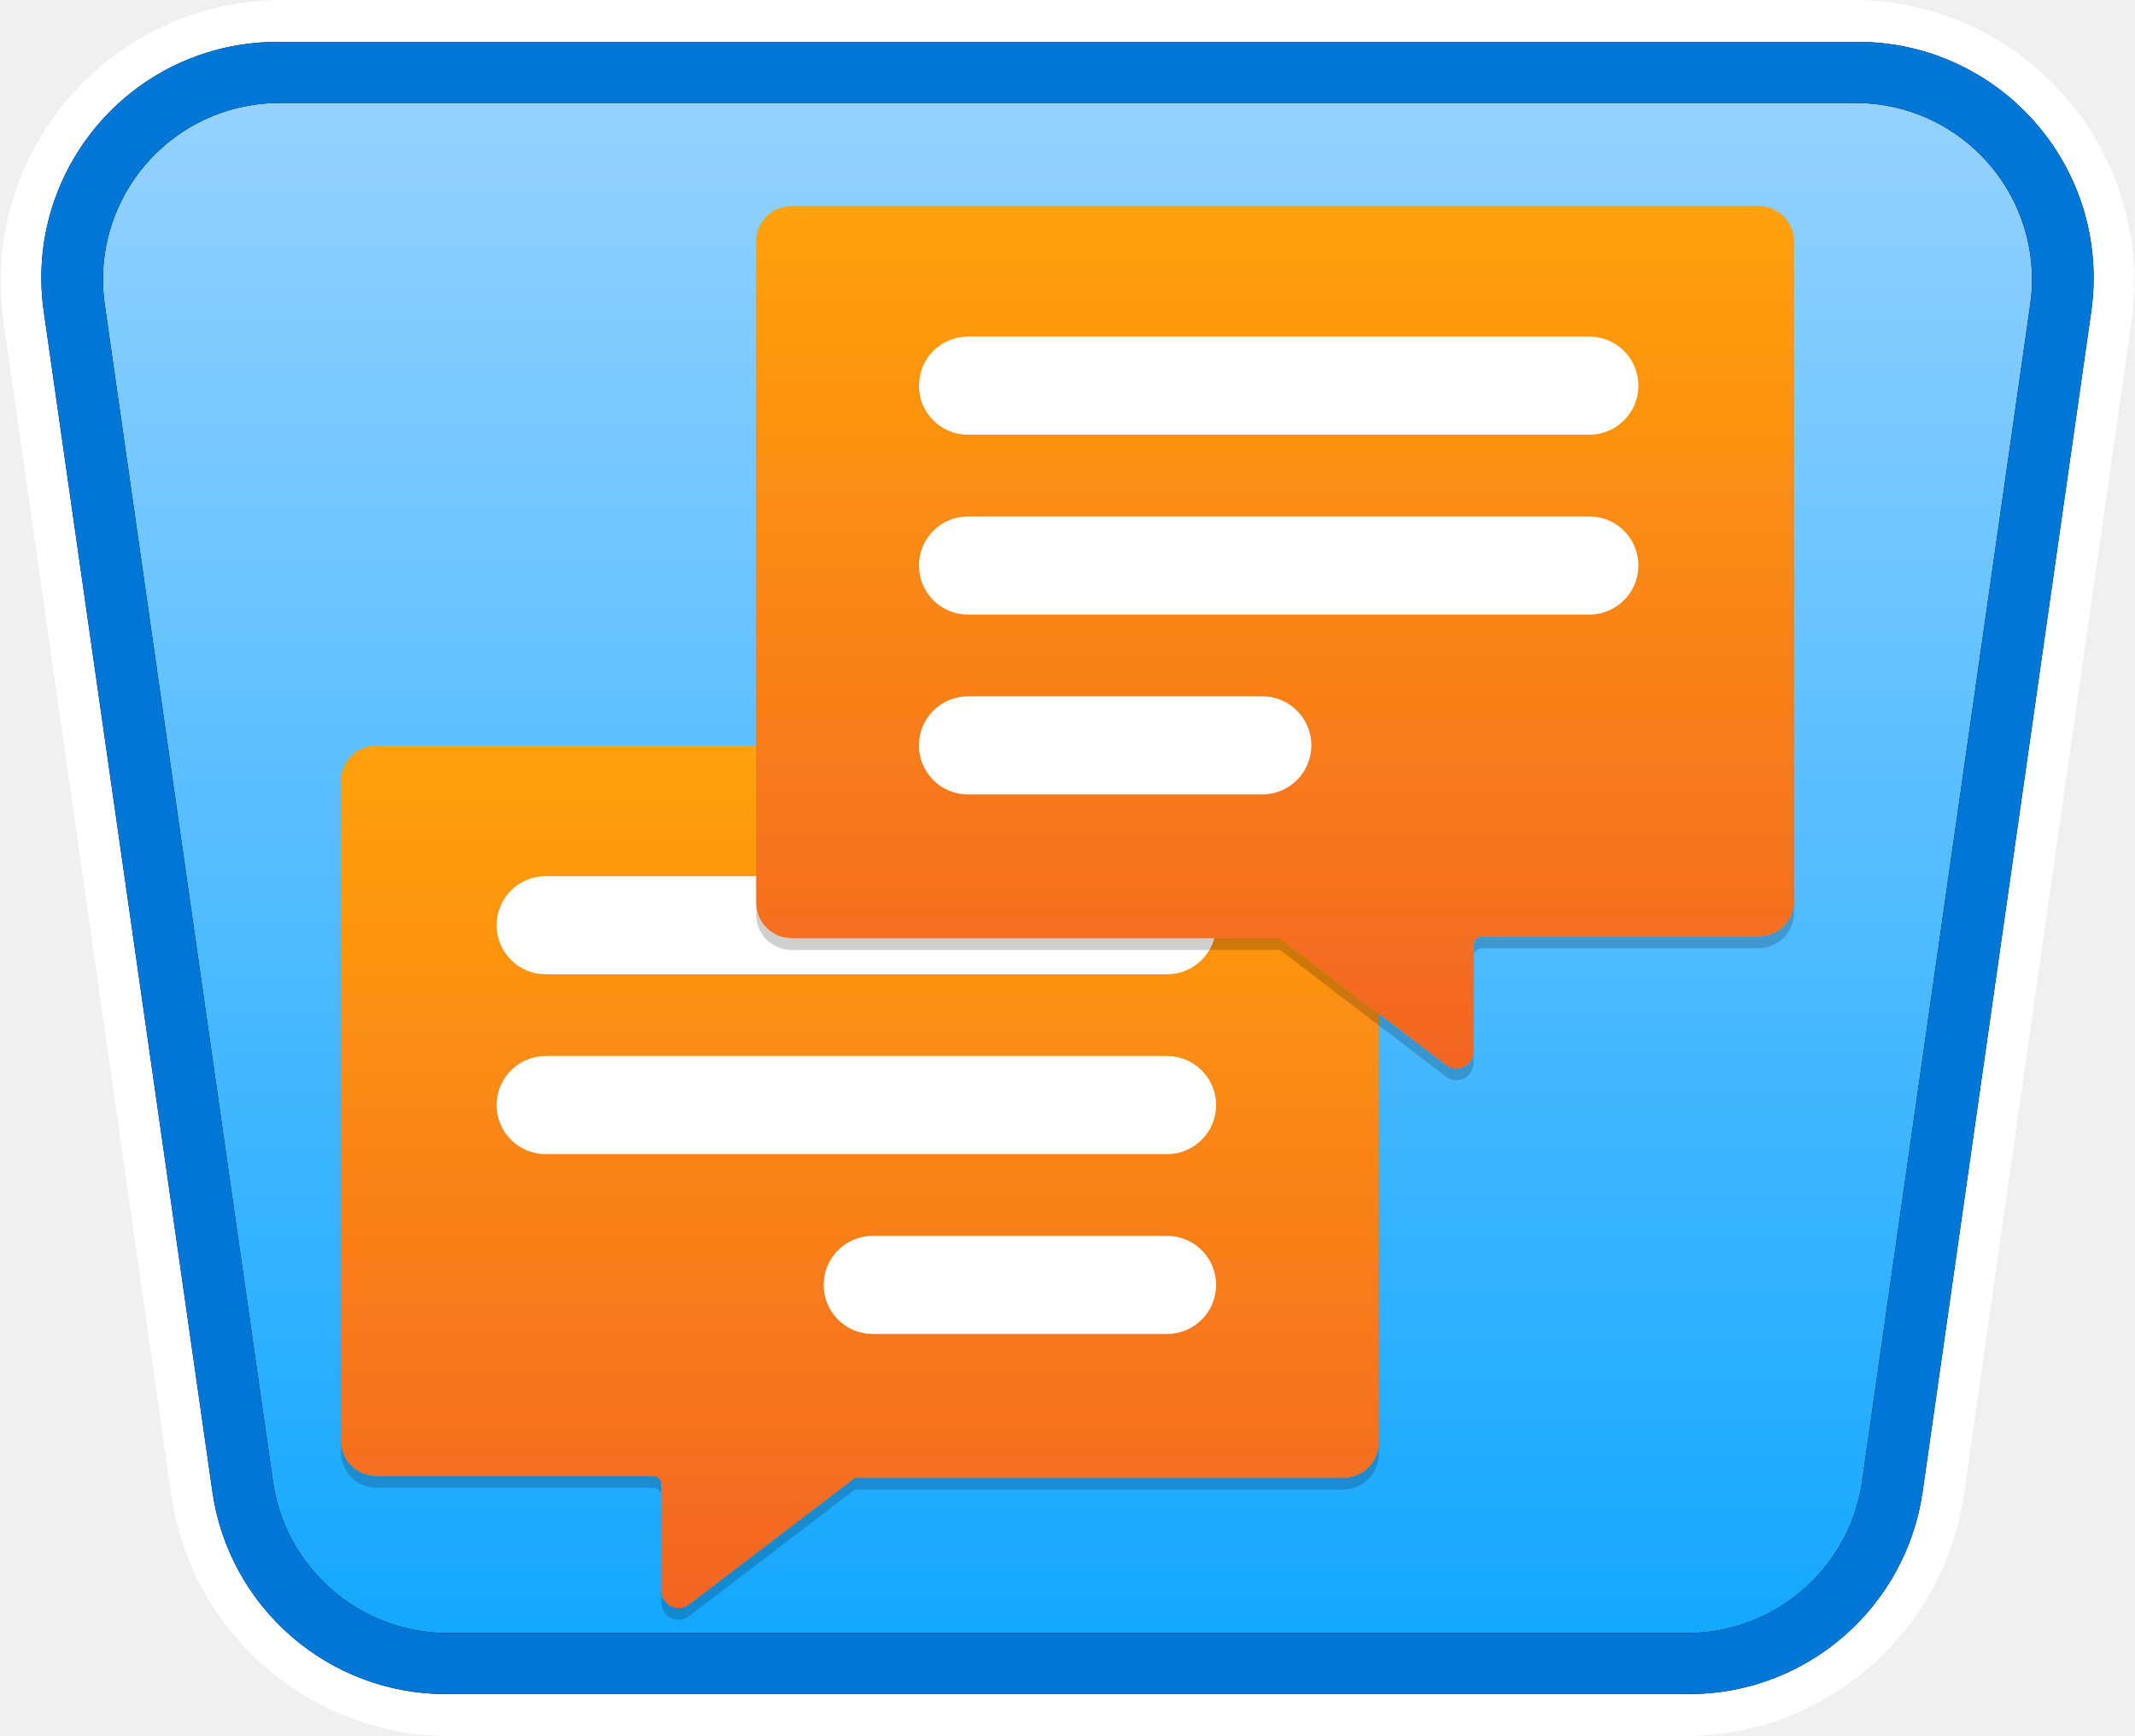
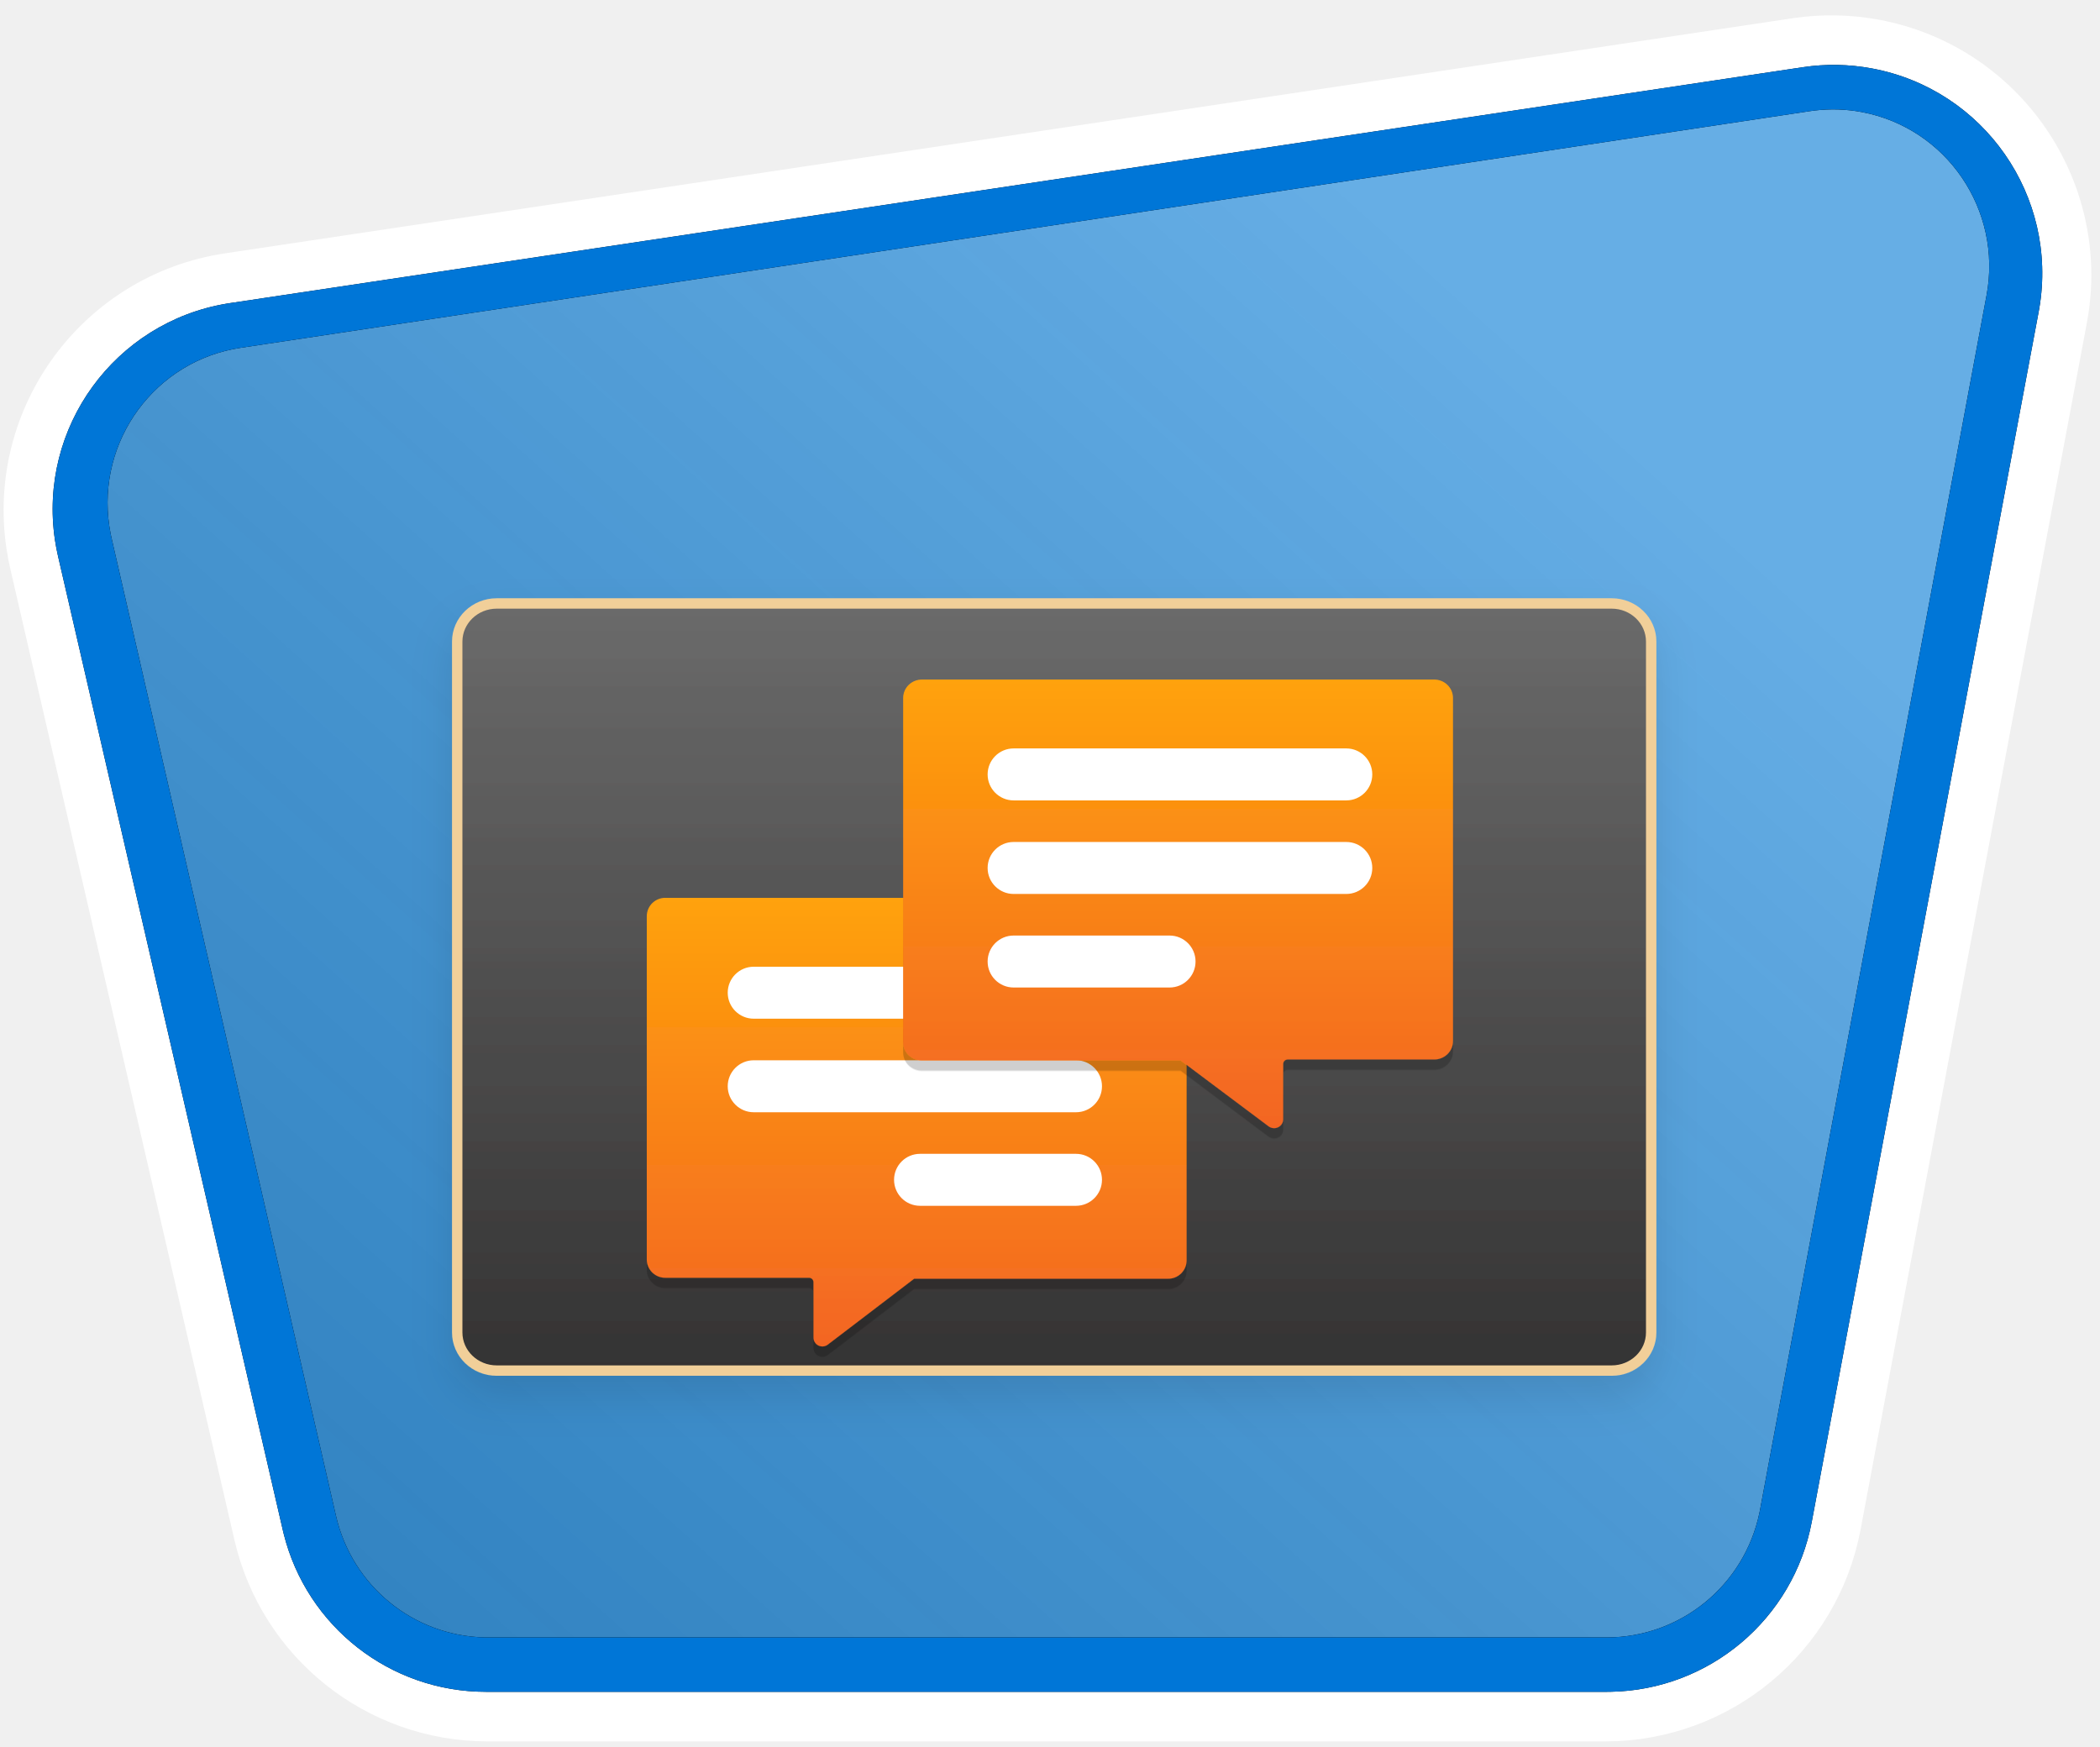
- <svg xmlns="http://www.w3.org/2000/svg" xmlns:xlink="http://www.w3.org/1999/xlink" width="182px" height="148px" viewBox="0 0 182 148" version="1.1">
+ <svg xmlns="http://www.w3.org/2000/svg" xmlns:xlink="http://www.w3.org/1999/xlink" width="202px" height="168px" viewBox="0 0 202 168" version="1.1">
  <defs>
-     <path d="M23.06,0 L156.94,0 C167.986,-5.58177493e-15 176.94,8.954 176.94,20 C176.94,20.946 176.873,21.892 176.739,22.828 L162.453,122.828 C161.046,132.681 152.607,140 142.654,140 L37.346,140 C27.393,140 18.954,132.681 17.547,122.828 L3.261,22.828 C1.699,11.894 9.297,1.763 20.232,0.201 C21.169,0.067 22.114,-3.37886697e-15 23.06,0 Z" id="path-1" />
-     <linearGradient x1="50%" y1="0%" x2="50%" y2="100%" id="linearGradient-3">
-       <stop stop-color="#99D3FF" offset="0%" />
-       <stop stop-color="#0FA6FF" offset="100%" />
+     <path d="M45.91,160 L153.401,160 C163.026,160 171.285,153.145 173.059,143.686 L194.818,27.635 C196.854,16.779 189.703,6.328 178.847,4.292 C176.651,3.881 174.403,3.84 172.194,4.171 L21.383,26.793 C10.459,28.431 2.933,38.615 4.571,49.538 C4.648,50.052 4.745,50.562 4.862,51.068 L26.422,144.497 C28.517,153.572 36.597,160 45.91,160 Z" id="path-1" />
+     <linearGradient x1="77.83%" y1="25.168%" x2="-99.689%" y2="180.437%" id="linearGradient-3">
+       <stop stop-color="#FFFFFF" offset="0%" />
+       <stop stop-color="#000000" stop-opacity="0.5" offset="100%" />
    </linearGradient>
-     <path d="M155.351,0.57 C166.464,0.57 175.473,9.58 175.473,20.693 C175.473,21.645 175.406,22.596 175.271,23.539 L160.898,124.153 C159.482,134.066 150.991,141.43 140.977,141.43 L35.023,141.43 C25.009,141.43 16.518,134.066 15.102,124.153 L0.729,23.539 C-0.843,12.537 6.802,2.344 17.804,0.773 C18.746,0.638 19.697,0.57 20.649,0.57 L155.351,0.57 Z M155.169,5.777 L20.831,5.777 C20.119,5.777 19.407,5.828 18.702,5.929 C10.579,7.089 4.902,14.534 5.889,22.641 L5.931,22.957 L20.265,123.3 C21.309,130.604 27.487,136.058 34.831,136.219 L35.166,136.223 L140.834,136.223 C148.213,136.223 154.485,130.878 155.684,123.631 L155.735,123.3 L170.069,22.957 C170.17,22.252 170.22,21.541 170.22,20.829 C170.22,12.621 163.651,5.948 155.484,5.781 L155.169,5.777 Z" id="path-4" />
-     <filter x="-2.7%" y="-2.7%" width="105.4%" height="105.4%" filterUnits="objectBoundingBox" id="filter-6">
+     <rect id="path-4" x="0" y="0" width="200" height="160" />
+     <path d="M169.061,0.991 C171.277,0.659 173.532,0.7 175.734,1.113 C186.508,3.133 193.643,13.417 191.814,24.181 L191.753,24.525 L169.929,140.919 C168.172,150.288 160.072,157.109 150.574,157.278 L150.213,157.281 L42.404,157.281 C33.186,157.281 25.172,151.003 22.944,142.09 L22.858,141.733 L1.234,48.027 C1.117,47.52 1.02,47.008 0.942,46.493 C-0.684,35.652 6.69,25.538 17.459,23.734 L17.804,23.68 L169.061,0.991 Z M174.75,5.309 C173.267,5.029 171.751,4.976 170.254,5.151 L169.755,5.217 L18.791,27.986 C10.59,29.223 4.939,36.91 6.169,45.156 C6.207,45.415 6.253,45.672 6.305,45.928 L6.387,46.311 L27.97,140.348 C29.517,147.087 35.414,151.893 42.263,152.047 L42.6,152.05 L150.201,152.05 C157.316,152.05 163.437,147.034 164.894,140.063 L164.959,139.735 L186.741,22.93 C188.269,14.735 182.901,6.846 174.75,5.309 Z" id="path-5" />
+     <filter x="-9.9%" y="-14.6%" width="119.8%" height="129.3%" filterUnits="objectBoundingBox" id="filter-7">
+       <feOffset dx="0" dy="2" in="SourceAlpha" result="shadowOffsetOuter1" />
+       <feGaussianBlur stdDeviation="2" in="shadowOffsetOuter1" result="shadowBlurOuter1" />
+       <feColorMatrix values="0 0 0 0 0   0 0 0 0 0   0 0 0 0 0  0 0 0 0.1 0" type="matrix" in="shadowBlurOuter1" result="shadowMatrixOuter1" />
+       <feMerge>
+         <feMergeNode in="shadowMatrixOuter1" />
+         <feMergeNode in="SourceGraphic" />
+       </feMerge>
+     </filter>
+     <polygon id="path-8" points="0 0.09 120.808 0.09 120.808 81.816 0 81.816" />
+     <linearGradient x1="50%" y1="0.67%" x2="50%" y2="100%" id="linearGradient-10">
+       <stop stop-color="#6A6A6A" offset="0%" />
+       <stop stop-color="#343333" offset="100%" />
+     </linearGradient>
+     <filter x="-4.6%" y="-4.6%" width="109.3%" height="109.3%" filterUnits="objectBoundingBox" id="filter-11">
      <feOffset dx="0" dy="1" in="SourceAlpha" result="shadowOffsetOuter1" />
      <feColorMatrix values="0 0 0 0 0   0 0 0 0 0   0 0 0 0 0  0 0 0 0.19 0" type="matrix" in="shadowOffsetOuter1" result="shadowMatrixOuter1" />
      <feMerge>
        <feMergeNode in="shadowMatrixOuter1" />
        <feMergeNode in="SourceGraphic" />
      </feMerge>
    </filter>
-     <linearGradient x1="50%" y1="100%" x2="50%" y2="0%" id="linearGradient-7">
+     <linearGradient x1="50%" y1="100%" x2="50%" y2="0%" id="linearGradient-12">
      <stop stop-color="#F36524" offset="0%" />
      <stop stop-color="#FFA20A" offset="100%" />
    </linearGradient>
-     <filter x="-2.7%" y="-2.7%" width="105.4%" height="105.4%" filterUnits="objectBoundingBox" id="filter-8">
+     <filter x="-4.5%" y="-4.6%" width="109.1%" height="109.3%" filterUnits="objectBoundingBox" id="filter-13">
      <feOffset dx="0" dy="1" in="SourceAlpha" result="shadowOffsetOuter1" />
      <feColorMatrix values="0 0 0 0 0   0 0 0 0 0   0 0 0 0 0  0 0 0 0.19 0" type="matrix" in="shadowOffsetOuter1" result="shadowMatrixOuter1" />
      <feMerge>
        <feMergeNode in="shadowMatrixOuter1" />
        <feMergeNode in="SourceGraphic" />
      </feMerge>
    </filter>
+     <linearGradient x1="50%" y1="100%" x2="50%" y2="0%" id="linearGradient-14">
+       <stop stop-color="#F36524" offset="0%" />
+       <stop stop-color="#FFA20A" offset="100%" />
+     </linearGradient>
  </defs>
  <g id="Badges" stroke="none" stroke-width="1" fill="none" fill-rule="evenodd">
-     <g id="Explore-Conversational-AI" transform="translate(-119, -56)">
-       <g id="Explore-Conversational-AI/Explore-Conversational-AI" transform="translate(146, 61)">
-         <g id="Trophy-Plates/Quadrilateral" transform="translate(14, 19)">
-           <g id="BG" transform="translate(-40, -20)">
+     <g id="Explore-Conversational-AI" transform="translate(-109, -47)">
+       <g id="Explore-Conversational-AI/Explore-Conversational-AI" transform="translate(150, 80)">
+         <g id="Trophy-Plates/Trailhead" transform="translate(10, 0)">
+           <g id="BG" transform="translate(-50, -30.4748)">
            <mask id="mask-2" fill="white">
              <use xlink:href="#path-1" />
            </mask>
-             <path stroke="#FFFFFF" stroke-width="4" d="M156.94,-2 L23.06,-2 C22.019,-2 20.979,-1.926 19.949,-1.779 C13.935,-0.92 8.838,2.296 5.46,6.8 C2.082,11.304 0.422,17.097 1.281,23.111 L15.567,123.111 C16.341,128.53 19.049,133.253 22.931,136.62 C26.814,139.987 31.872,142 37.346,142 L142.654,142 C148.128,142 153.186,139.987 157.069,136.62 C160.951,133.253 163.659,128.53 164.433,123.111 L178.719,23.111 C178.866,22.081 178.94,21.041 178.94,20 C178.94,13.925 176.477,8.425 172.496,4.444 C168.515,0.462 163.015,-2 156.94,-2 Z" />
-             <g id="Colors/Microsoft-365/BG-Gradient-1" mask="url(#mask-2)" fill="url(#linearGradient-3)">
-               <rect id="Rectangle" x="0" y="0" width="180" height="140" />
+             <path stroke="#FFFFFF" stroke-width="5" d="M21.012,24.32 C14.868,25.242 9.678,28.567 6.256,33.197 C2.833,37.828 1.177,43.764 2.099,49.909 C2.185,50.487 2.295,51.061 2.426,51.631 L23.986,145.059 C25.164,150.164 28.026,154.524 31.903,157.608 C35.78,160.692 40.672,162.5 45.91,162.5 L153.401,162.5 C158.815,162.5 163.845,160.572 167.771,157.314 C171.697,154.056 174.518,149.467 175.516,144.146 L197.276,28.096 C198.421,21.989 196.982,15.997 193.73,11.244 C190.479,6.492 185.414,2.98 179.307,1.835 C176.838,1.372 174.308,1.326 171.823,1.699 L21.012,24.32 Z" />
+             <g id="Colors/Microsoft-365/BG-Solid-Badge" mask="url(#mask-2)">
+               <g transform="translate(0, -0)" id="Rectangle">
+                 <g>
+                   <use fill="#0078D4" xlink:href="#path-4" />
+                   <use fill-opacity="0.4" fill="url(#linearGradient-3)" xlink:href="#path-4" />
+                 </g>
+               </g>
            </g>
          </g>
-           <g id="Border" transform="translate(-38, -21)">
-             <mask id="mask-5" fill="white">
-               <use xlink:href="#path-4" />
+           <g id="Border" transform="translate(-46.65294, -27.5252)">
+             <mask id="mask-6" fill="white">
+               <use xlink:href="#path-5" />
            </mask>
-             <use fill="#000000" fill-rule="nonzero" xlink:href="#path-4" />
-             <g id="Colors/Microsoft-365/Border" mask="url(#mask-5)" fill="#0076D7">
-               <g transform="translate(-2.243358, -0.116102)" id="Microsoft-365/Border">
-                 <rect x="0" y="0" width="180.487" height="142.232" />
+             <use fill="#000000" fill-rule="nonzero" xlink:href="#path-5" />
+             <g id="Colors/Microsoft-365/Border" mask="url(#mask-6)" fill="#0076D7">
+               <g transform="translate(-3.347057, -2.94961)" id="Microsoft-365/Border">
+                 <rect x="0" y="0" width="200" height="164" />
              </g>
            </g>
          </g>
        </g>
-         <g id="Chat-bubble-" transform="translate(46, 92) scale(-1, 1) translate(-46, -92) translate(0, 46)">
-           <g id="Icon-iot-204-Notification-Hub-Namespaces" filter="url(#filter-6)">
-             <g id="Group" transform="translate(1.392474, 12.53227)" fill="url(#linearGradient-7)" fill-rule="nonzero">
-               <path d="M88.54,3.042 L88.54,59.287 C88.54,60.095 88.215,60.869 87.638,61.435 C87.06,62.002 86.279,62.313 85.47,62.299 L61.947,62.299 C61.545,62.299 61.219,62.624 61.219,63.026 L61.219,72.115 C61.214,72.665 60.897,73.166 60.402,73.408 C59.906,73.65 59.315,73.592 58.877,73.257 L44.722,62.455 L44.253,62.455 L3.141,62.455 C2.331,62.469 1.55,62.157 0.973,61.591 C0.395,61.025 0.07,60.251 0.07,59.443 L0.07,3.042 C0.07,2.234 0.395,1.46 0.973,0.893 C1.55,0.327 2.331,0.016 3.141,0.029 L85.47,0.029 C86.279,0.016 87.06,0.327 87.638,0.893 C88.215,1.46 88.54,2.234 88.54,3.042 Z" id="Path" />
+         <g id="chalk-board--" filter="url(#filter-7)" transform="translate(0, 21)">
+           <g id="Group-17">
+             <g id="Group-7">
+               <g id="Group-3">
+                 <mask id="mask-9" fill="white">
+                   <use xlink:href="#path-8" />
+                 </mask>
+                 <g id="Clip-2" />
+                 <path d="M114.024,4.053 C116.125,4.053 117.828,5.695 117.828,7.72 L117.828,74.186 C117.828,76.212 116.125,77.853 114.024,77.853 L6.784,77.853 C4.683,77.853 2.98,76.212 2.98,74.186 L2.98,7.72 C2.98,5.695 4.683,4.053 6.784,4.053 L114.024,4.053 Z" id="Fill-1" stroke="#F1CF99" fill="url(#linearGradient-10)" mask="url(#mask-9)" />
+               </g>
            </g>
-             <rect id="Rectangle" x="0" y="0" width="91.903" height="91.903" />
          </g>
-           <rect id="Rectangle" fill="#FFFFFF" x="15.333" y="23.697" width="61.333" height="8.364" rx="4.182" />
-           <rect id="Rectangle-Copy" fill="#FFFFFF" x="15.333" y="39.03" width="61.333" height="8.364" rx="4.182" />
-           <rect id="Rectangle-Copy" fill="#FFFFFF" x="15.333" y="54.364" width="33.455" height="8.364" rx="4.182" />
        </g>
-         <g id="Chat-bubble" transform="translate(36, 0)">
-           <g id="Icon-iot-204-Notification-Hub-Namespaces" filter="url(#filter-8)">
-             <g id="Group" transform="translate(1.392474, 12.53227)" fill="url(#linearGradient-7)" fill-rule="nonzero">
-               <path d="M88.54,3.042 L88.54,59.287 C88.54,60.095 88.215,60.869 87.638,61.435 C87.06,62.002 86.279,62.313 85.47,62.299 L61.947,62.299 C61.545,62.299 61.219,62.624 61.219,63.026 L61.219,72.115 C61.214,72.665 60.897,73.166 60.402,73.408 C59.906,73.65 59.315,73.592 58.877,73.257 L44.722,62.455 L44.253,62.455 L3.141,62.455 C2.331,62.469 1.55,62.157 0.973,61.591 C0.395,61.025 0.07,60.251 0.07,59.443 L0.07,3.042 C0.07,2.234 0.395,1.46 0.973,0.893 C1.55,0.327 2.331,0.016 3.141,0.029 L85.47,0.029 C86.279,0.016 87.06,0.327 87.638,0.893 C88.215,1.46 88.54,2.234 88.54,3.042 Z" id="Path" />
+         <g id="Chat-bubble-" transform="translate(47, 73) scale(-1, 1) translate(-47, -73) translate(20, 46)">
+           <g id="Icon-iot-204-Notification-Hub-Namespaces" filter="url(#filter-11)">
+             <g id="Group" transform="translate(0.817322, 7.355897)" fill="url(#linearGradient-12)" fill-rule="nonzero">
+               <path d="M51.969,1.785 L51.969,34.799 C51.969,35.273 51.778,35.727 51.44,36.06 C51.101,36.392 50.642,36.575 50.167,36.567 L36.36,36.567 C36.124,36.567 35.933,36.758 35.933,36.994 L35.933,42.328 C35.93,42.651 35.744,42.945 35.453,43.087 C35.162,43.229 34.816,43.195 34.558,42.999 L26.25,36.658 L25.975,36.658 L1.843,36.658 C1.368,36.666 0.91,36.484 0.571,36.151 C0.232,35.819 0.041,35.364 0.041,34.89 L0.041,1.785 C0.041,1.311 0.232,0.857 0.571,0.524 C0.91,0.192 1.368,0.009 1.843,0.017 L50.167,0.017 C50.642,0.009 51.101,0.192 51.44,0.524 C51.778,0.857 51.969,1.311 51.969,1.785 Z" id="Path" />
            </g>
-             <rect id="Rectangle" x="0" y="0" width="91.903" height="91.903" />
+             <rect id="Rectangle" x="0" y="0" width="53.943" height="53.943" />
          </g>
-           <rect id="Rectangle" fill="#FFFFFF" x="15.333" y="23.697" width="61.333" height="8.364" rx="4.182" />
-           <rect id="Rectangle-Copy" fill="#FFFFFF" x="15.333" y="39.03" width="61.333" height="8.364" rx="4.182" />
-           <rect id="Rectangle-Copy" fill="#FFFFFF" x="15.333" y="54.364" width="33.455" height="8.364" rx="4.182" />
+           <rect id="Rectangle" fill="#FFFFFF" x="9" y="14" width="36" height="5" rx="2.5" />
+           <rect id="Rectangle-Copy" fill="#FFFFFF" x="9" y="23" width="36" height="5" rx="2.5" />
+           <rect id="Rectangle-Copy" fill="#FFFFFF" x="9" y="32" width="20" height="5" rx="2.5" />
+         </g>
+         <g id="Chat-bubble" transform="translate(45, 25)">
+           <g id="Icon-iot-204-Notification-Hub-Namespaces" filter="url(#filter-13)">
+             <g id="Group" transform="translate(0.832457, 7.355897)" fill="url(#linearGradient-14)" fill-rule="nonzero">
+               <path d="M52.932,1.785 L52.932,34.799 C52.932,35.273 52.737,35.727 52.392,36.06 C52.047,36.392 51.58,36.575 51.096,36.567 L37.034,36.567 C36.793,36.567 36.598,36.758 36.598,36.994 L36.598,42.328 C36.595,42.651 36.406,42.945 36.11,43.087 C35.813,43.229 35.46,43.195 35.198,42.999 L26.736,36.658 L26.456,36.658 L1.878,36.658 C1.394,36.666 0.927,36.484 0.582,36.151 C0.236,35.819 0.042,35.364 0.042,34.89 L0.042,1.785 C0.042,1.311 0.236,0.857 0.582,0.524 C0.927,0.192 1.394,0.009 1.878,0.017 L51.096,0.017 C51.58,0.009 52.047,0.192 52.392,0.524 C52.737,0.857 52.932,1.311 52.932,1.785 Z" id="Path" />
+             </g>
+             <rect id="Rectangle" x="0" y="0" width="54.942" height="53.943" />
+           </g>
+           <rect id="Rectangle" fill="#FFFFFF" x="9" y="14" width="37" height="5" rx="2.5" />
+           <rect id="Rectangle-Copy" fill="#FFFFFF" x="9" y="23" width="37" height="5" rx="2.5" />
+           <rect id="Rectangle-Copy" fill="#FFFFFF" x="9" y="32" width="20" height="5" rx="2.5" />
        </g>
      </g>
    </g>
  </g>
</svg>
